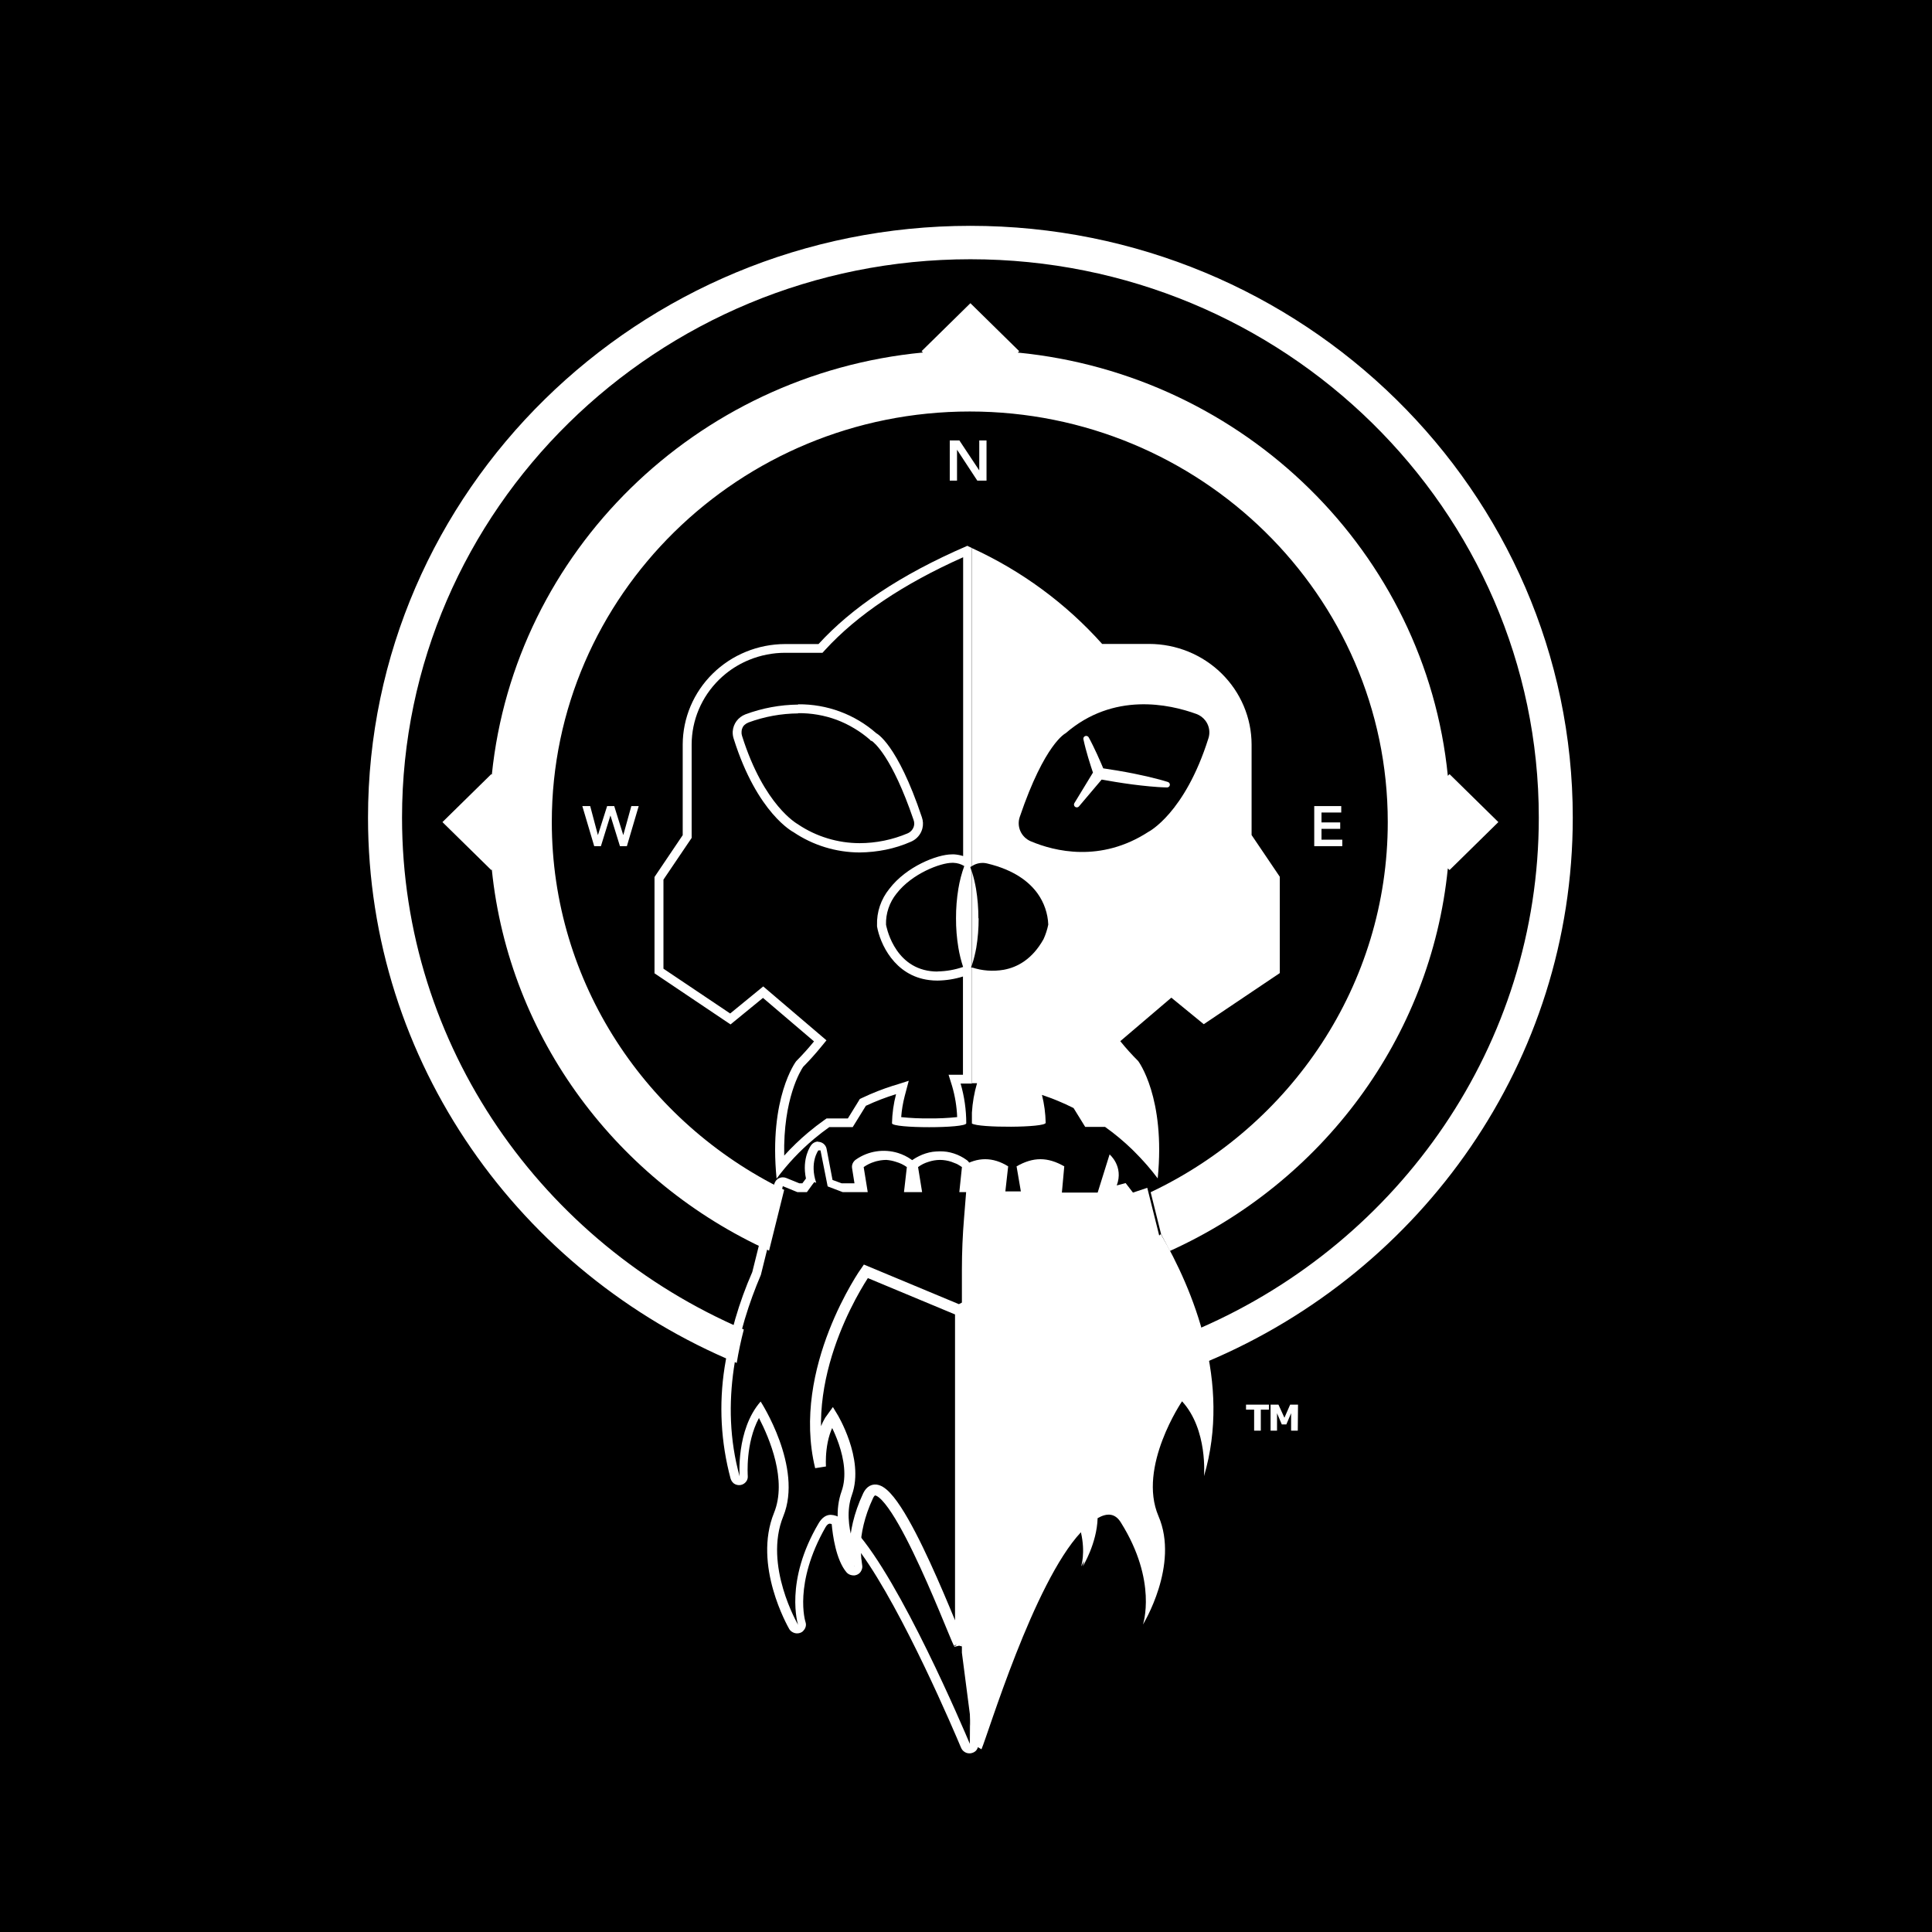
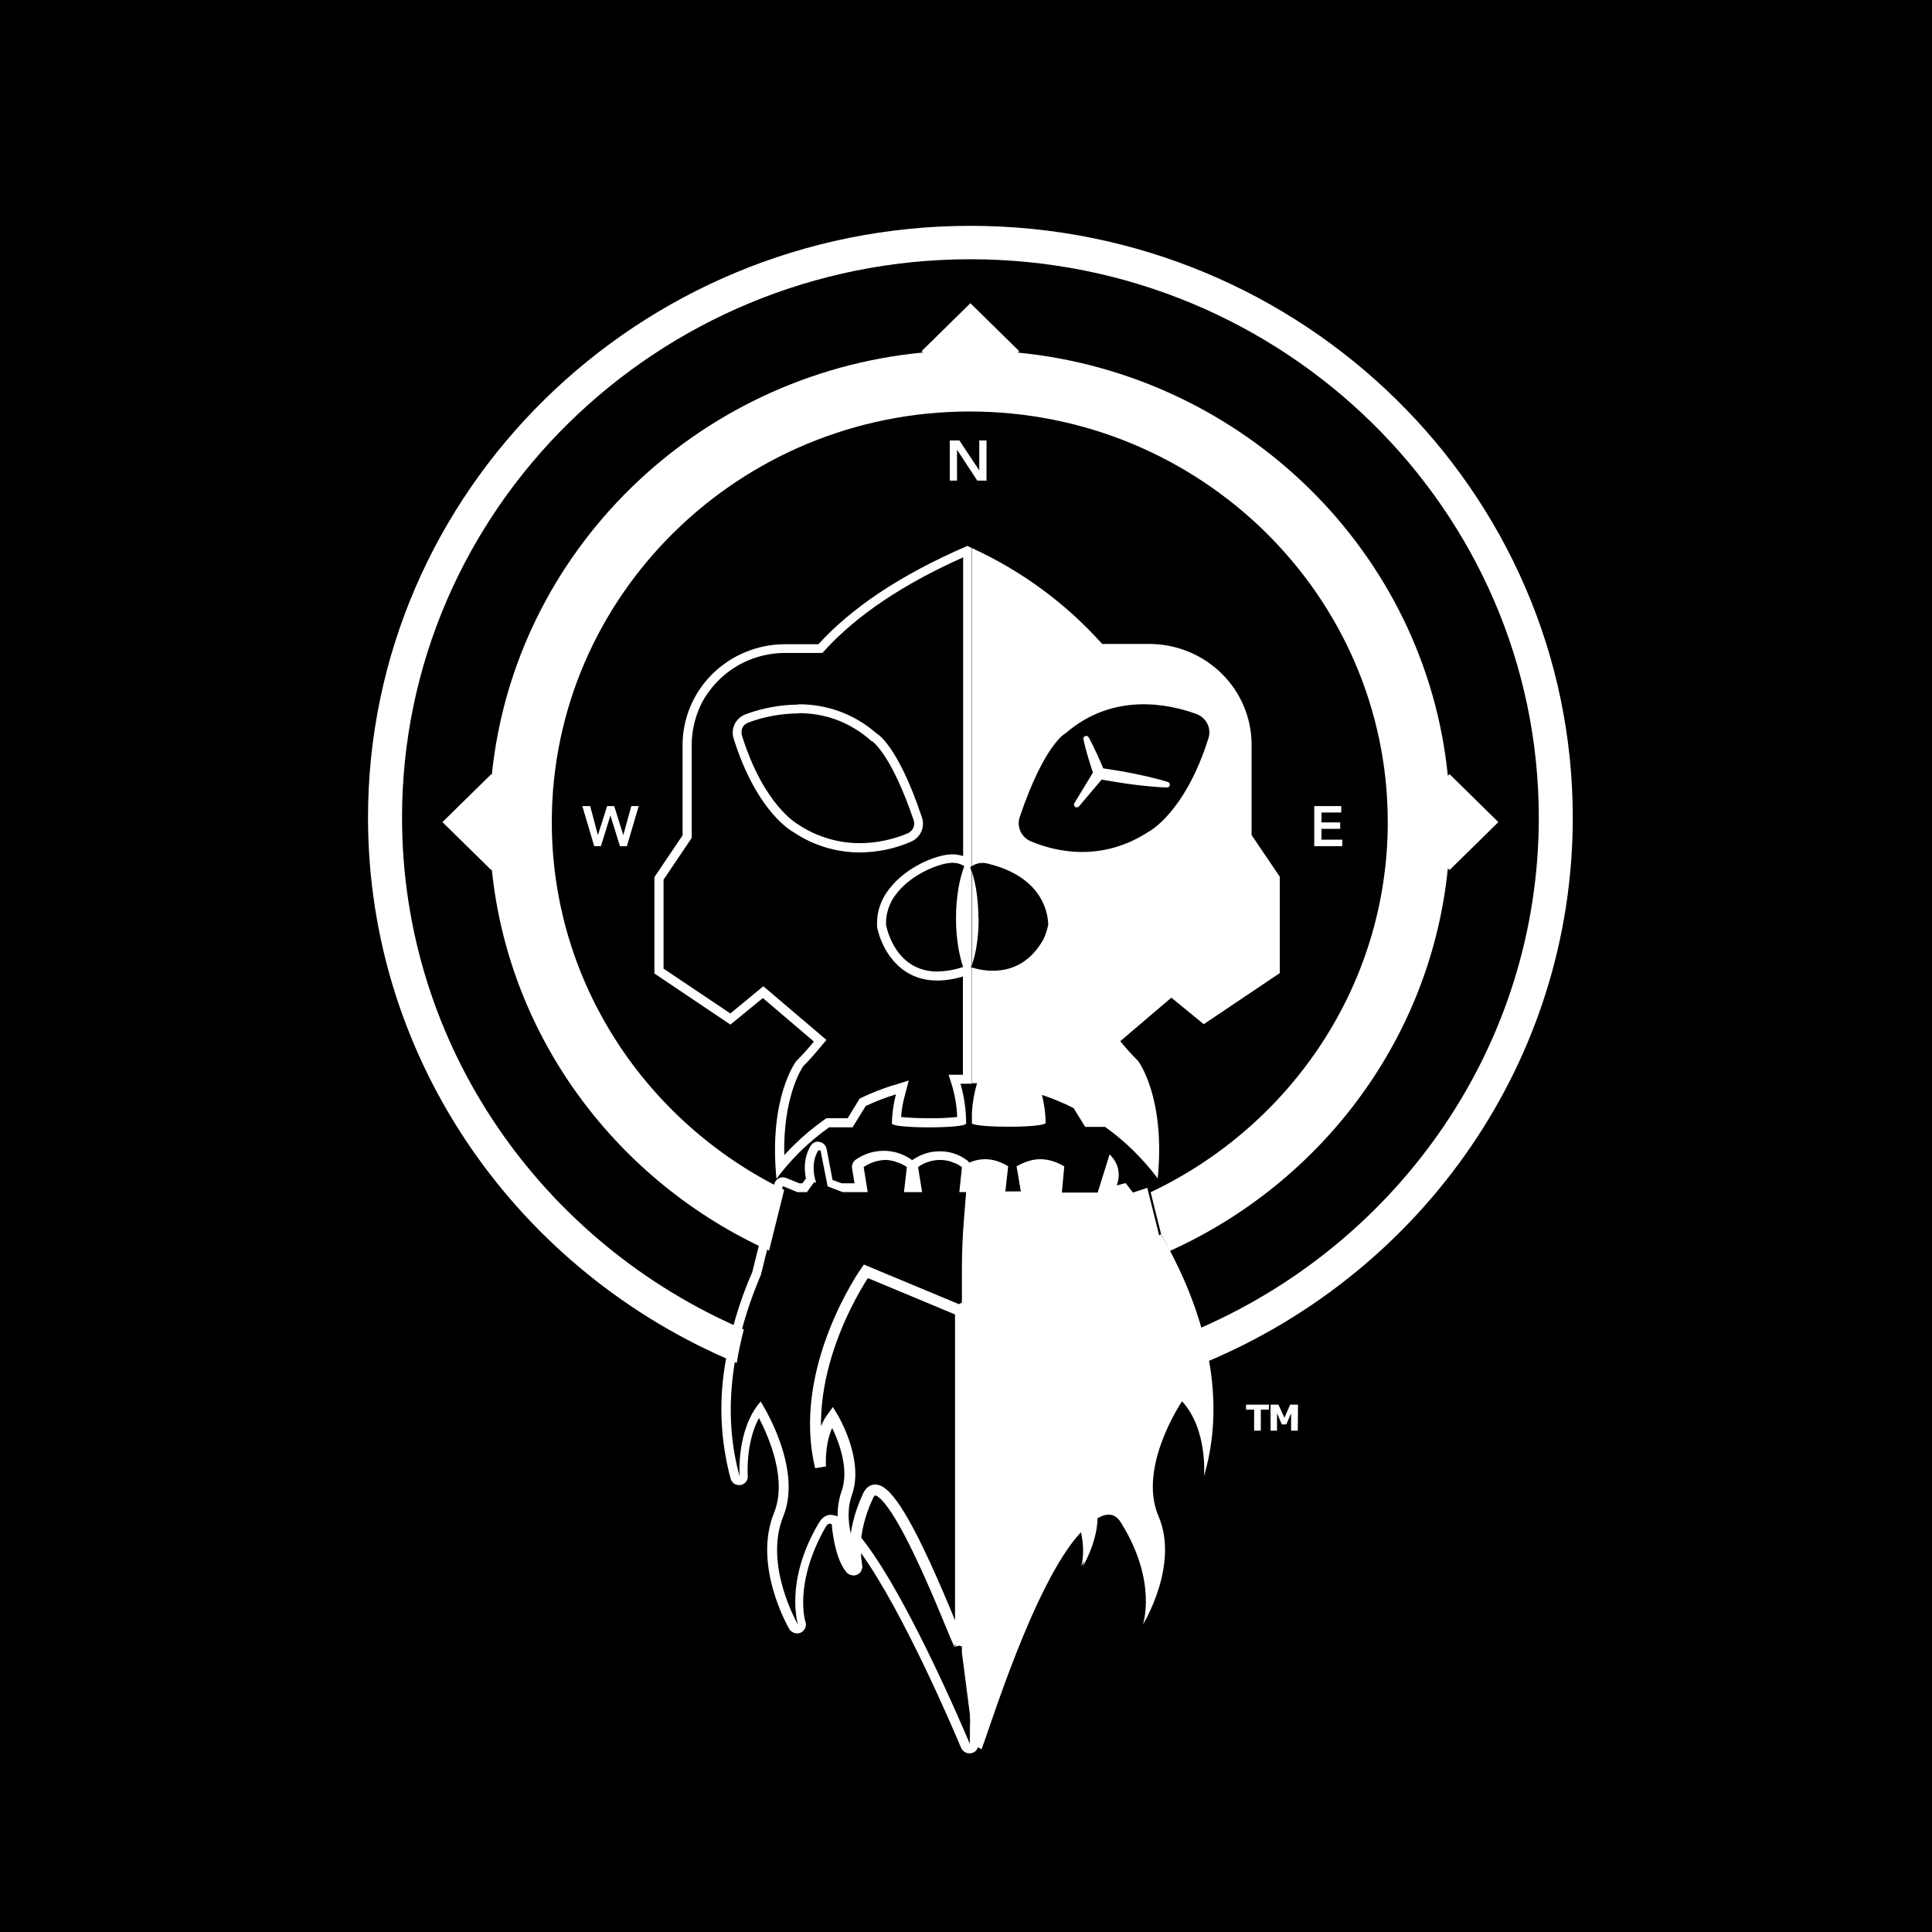
<svg xmlns="http://www.w3.org/2000/svg" version="1.2" baseProfile="tiny-ps" viewBox="0 0 810 810">
  <rect fill="#000000" width="810" height="810" />
  <path stroke="#ffffff" stroke-width="4.6" d="m 363,533 c 0,0 -29,41 -19,82 0,0 -1,-13 5,-21 0,0 11,18 6,32 -5,14 4,30 4,30 0,0 -3,-12 5,-29 8,-16 35,56 38,62 v 0.4 l 0.1,-0.2 0.1,0.2 v -0.4 c 0.1,-0.3 0.3,-0.8 0.5,-1 V 549 l -0.6,0.3 z m 0,0" />
  <path fill="#ffffff" d="m 486,518 -5,-20 -6,2 c -2,-2.7 -3.2,-4 -3,-4 l -3.8,1 c 3,-8 -3,-13 -3,-13 l -5,16 h -15 l 1,-11 c -7,-4 -13,-4 -20,0 l 1.8,10.5 h -6.5 l 1.18,-10.5 c -6.4,-4 -12.9,-4 -19.3,0 l 1.7,10.5 -0.9,11.2 a 273.5,268.7 0 0 0 -0.9,21.5 v 160.7 l 5,38.6 3.2,1.9 c 2.8,-6.4 21.8,-69.7 41.7,-91 2,8.7 0.1,14.3 0.1,14.3 0,0 0.5,-0.8 1.2,-2.2 -0.1,0.8 -0.3,1.5 -0.5,2.2 0,0 5.9,-9.6 6.2,-20.2 4,-2.3 7.4,-2.1 9.8,1.9 15.4,24.6 9.2,42.7 9.2,42.7 0,0 15.4,-24.9 6.5,-45.5 -8.8,-20.6 9.9,-48.1 9.9,-48.1 10.9,11.9 9.2,31.4 9.2,31.4 11.6,-39.3 -4.6,-78.2 -18.1,-101.5 z M 410.2,385 a 78.9,77.5 0 0 0 -1,-12.4 62.3,61.2 0 0 0 -1.6,-6.8 v 38.5 a 60.1,59 0 0 0 1.7,-6.9 76.8,75.5 0 0 0 1,-12.4 z m 0,0" />
  <path fill="#ffffff" d="m 344,482.3 3,15.1 6.3,2.4 h 10.5 l -1.7,-10.5 a 16.5,16.2 0 0 1 2.2,-1.3 16.7,16.4 0 0 1 2.3,-0.9 c 0.8,-0.3 1.6,-0.4 2.5,-0.6 a 16.2,16 0 0 1 2.5,-0.2 16.3,16 0 0 1 4,0.8 16.9,16.6 0 0 1 2.4,0.9 c 0.8,0.4 1.5,0.8 2.2,1.3 l -1.2,10.5 h 7.6 l -1.7,-10.5 a 14.9,14.6 0 0 1 2.1,-1.3 15.2,14.9 0 0 1 2.3,-0.9 15.2,14.9 0 0 1 4.8,-0.8 15.2,14.9 0 0 1 4.8,0.8 c 0.8,0.3 1.5,0.6 2.3,0.9 0.7,0.4 1.4,0.8 2.1,1.3 l -1.1,10.5 h 4.5 v 231.6 c 0,-8.9 -0.1,-8.9 -0.1,-8.9 v 8.6 c -2.7,-6.4 -29,-68.3 -47.9,-89.2 l -0.3,-0.3 a 39.8,39.1 0 0 0 -0.2,15.2 c -4.8,-5.7 -5.5,-20.2 -5.5,-20.2 a 8.3,8.2 0 0 0 -4.4,-1.5 c -1.9,0 -3.6,1.1 -5,3.4 -14.6,24.6 -8.7,42.7 -8.7,42.7 0,0 -14.6,-24.9 -6.2,-45.5 8.4,-20.6 -9.5,-48.1 -9.5,-48.1 -10.4,11.9 -8.8,31.4 -8.8,31.4 -8.6,-30.9 -0.9,-61.5 8.9,-84.5 l 9.2,-37.2 6.1,2.5 h 4 c 1.9,-2.7 3.1,-4.2 3.1,-4.2 l 0.8,0.3 c -2.9,-8.5 0.9,-13.6 0.9,-13.6 m 0,-3.7 a 3.7,3.6 0 0 0 -1.7,0.4 3.7,3.7 0 0 0 -1.3,1.1 c -0.2,0.2 -4,5.5 -2.2,14 -0.4,0.5 -0.8,1.1 -1.5,2 h -1.3 l -5.4,-2.2 a 3.7,3.7 0 0 0 -1.6,-0.3 3.7,3.7 0 0 0 -2.2,0.8 3.7,3.6 0 0 0 -0.6,0.6 3.9,3.9 0 0 0 -0.4,0.7 3.9,3.9 0 0 0 -0.3,0.7 l -9.2,36.9 a 164.6,161.7 0 0 0 -11.6,39.9 116.9,114.9 0 0 0 -1.2,23.5 116.6,114.6 0 0 0 3.7,23.2 c 0.1,0.4 0.3,0.7 0.5,1.1 0.2,0.3 0.5,0.6 0.8,0.9 a 3.7,3.6 0 0 0 2.9,0.7 3.7,3.7 0 0 0 2.3,-1.4 3.6,3.5 0 0 0 0.6,-1.2 3.6,3.6 0 0 0 0.1,-1.3 c 0,-0.2 -1,-13.6 4.7,-24.2 4.4,8.5 11.9,26.1 6.3,39.8 -8.9,22 5.8,47.6 6.4,48.7 a 3.7,3.6 0 0 0 1.4,1.3 3.7,3.6 0 0 0 1.9,0.5 3.6,3.6 0 0 0 1.5,-0.3 c 0.4,-0.2 0.8,-0.4 1.1,-0.8 a 3.7,3.7 0 0 0 1.1,-2.4 3.7,3.7 0 0 0 -0.2,-1.3 c -0.05,-0.1 -5.1,-16 8.4,-39.7 0.9,-1.5 1.6,-1.5 1.8,-1.5 0.3,0.01 0.6,0.1 0.8,0.2 0.4,4.6 1.8,15 6.2,20.2 a 3.7,3.6 0 0 0 2.1,1.2 c 0.4,0.1 0.8,0.1 1.2,0.1 a 3.7,3.6 0 0 0 2.2,-1 c 0.3,-0.3 0.5,-0.6 0.7,-1 a 3.7,3.6 0 0 0 0.4,-1.2 3.7,3.6 0 0 0 -0.04,-1.2 35.6,34.9 0 0 1 -0.5,-5 c 17.8,24.6 39.3,75.3 41.9,81.5 l 0.06,0.1 a 3.7,3.6 0 0 0 1.2,1.6 3.6,3.6 0 0 0 2.3,0.8 3.4,3.3 0 0 0 0.9,-0.1 c 2.9,-0.7 2.9,-3.4 2.9,-4.4 V 499.9 c 0,-0.2 -0.03,-0.5 -0.1,-0.7 a 3.6,3.5 0 0 0 -0.6,-1.3 3.6,3.6 0 0 0 -0.5,-0.6 3.8,3.8 0 0 0 -0.6,-0.5 3.7,3.7 0 0 0 -0.6,-0.3 3.7,3.6 0 0 0 -1.4,-0.3 h -0.3 l 0.7,-6.5 a 3.6,3.6 0 0 0 -0.3,-1.9 3.6,3.6 0 0 0 -1.3,-1.5 19,18.6 0 0 0 -5.3,-2.7 19.2,18.8 0 0 0 -2.9,-0.7 19.2,18.9 0 0 0 -3,-0.2 c -1,0 -2,0.1 -3,0.2 a 19.1,18.8 0 0 0 -5.7,1.8 19.2,18.9 0 0 0 -2.6,1.5 3.2,3.2 0 0 0 -0.3,0.2 3.7,3.7 0 0 0 -0.4,-0.3 20,19.7 0 0 0 -5.5,-2.7 20.1,19.8 0 0 0 -17.6,2.7 3.6,3.6 0 0 0 -0.8,0.7 3.8,3.7 0 0 0 -0.9,1.9 3.8,3.7 0 0 0 0.02,1.1 l 1,6.3 h -5.4 l -3.8,-1.4 -2.5,-13.1 a 3.7,3.6 0 0 0 -1.3,-2.1 3.7,3.6 0 0 0 -1.1,-0.6 3.7,3.6 0 0 0 -1.3,-0.2 z m 0,0" />
-   <path fill="#ffffff" d="m 403.8,233.6 v 125.3 a 16.8,16.5 0 0 0 -3.7,-0.7 h -1 c -6.2,0 -19.1,5.1 -26.2,14.4 a 23.7,23.3 0 0 0 -4,7.2 23.7,23.2 0 0 0 -1.2,8.1 v 0.5 c 1.2,7 7.2,20.7 21.9,22.5 1.134,0.146 2.271,0.217 3.412,0.214 a 36.947,36.294 0 0 0 10.714,-1.704 v 41.188 h -6.033 l 1.48,4.738 a 55.649,54.665 0 0 1 2.123,13.012 c -3.906,0.411 -7.823,0.595 -11.754,0.548 -3.914,0.043 -7.82,-0.136 -11.713,-0.537 0.225,-2.965 0.708,-5.886 1.459,-8.768 l 1.714,-6.469 -6.368,2.027 h -0.107 a 100.773,98.991 0 0 0 -13.064,5.145 l -0.992,0.469 -0.574,0.971 -4.431,7.183 h -8.926 l -0.992,0.699 a 106.902,105.011 0 0 0 -6.638,5.125 103.493,101.662 0 0 0 -10.126,9.743 c -0.494,-23.897 6.946,-35.745 7.934,-37.195 a 119.916,117.795 0 0 0 7.53,-8.378 l 2.251,-2.747 -2.717,-2.319 -21.403,-18.239 -2.39,-2.045 -2.44,1.997 -11.425,9.352 -27.968,-18.782 v -37.345 l 11.197,-16.561 0.623,-0.915 v -39.158 a 39.487,38.789 0 0 1 0.76,-7.498 39.353,38.657 0 0 1 2.233,-7.21 38.818,38.132 0 0 1 1.646,-3.409 38.242,37.566 0 0 1 1.974,-3.237 39.739,39.036 0 0 1 2.289,-3.029 39.507,38.808 0 0 1 5.424,-5.332 39.088,38.397 0 0 1 9.849,-5.804 39.42,38.723 0 0 1 3.613,-1.274 38.392,37.713 0 0 1 3.727,-0.92 38.954,38.265 0 0 1 7.633,-0.751 h 15.709 l 1.11,-1.215 c 13.362,-14.616 32.811,-27.67 57.844,-38.836 m 1.676,-4.754 c -28.269,12.208 -48.479,26.034 -62.296,41.141 h -14.043 a 43.247,42.482 0 0 0 -8.359,0.828 43.098,42.336 0 0 0 -8.034,2.411 42.905,42.146 0 0 0 -7.409,3.896 43.356,42.589 0 0 0 -6.492,5.24 43.051,42.29 0 0 0 -9.303,13.648 43.483,42.714 0 0 0 -2.454,7.895 43.247,42.482 0 0 0 -0.844,8.208 v 37.997 l -11.824,17.537 v 40.385 l 31.878,21.431 13.597,-11.125 21.402,18.239 a 118.796,116.695 0 0 1 -7.508,8.337 c 0,0 -11.554,15.21 -8.183,49.2 a 98.775,97.028 0 0 1 15.691,-16.66 106.65,104.764 0 0 1 6.389,-4.938 h 9.829 l 5.524,-8.945 a 97.004,95.288 0 0 1 12.653,-4.869 54.145,53.187 0 0 0 -1.705,12.197 c 0,1.101 7.785,1.645 15.571,1.645 7.785,0 15.57,-0.543 15.57,-1.644 a 61.889,60.794 0 0 0 -2.378,-16.65 h 4.75 v -48.569 l -0.366,-0.104 c 0.149,-0.429 0.239,-0.849 0.366,-1.268 V 365.788 c -0.228,-0.743 -0.408,-1.49 -0.674,-2.231 l 0.149,-0.146 c 0.17,-0.129 0.357,-0.207 0.526,-0.313 V 229.763 c -0.695,-0.323 -1.348,-0.662 -2.053,-0.975 z M 393.106,407.328 a 23.077,22.669 0 0 1 -2.974,-0.183 c -15.771,-1.95 -18.665,-19.486 -18.665,-19.486 a 20.191,19.834 0 0 1 1.035,-6.887 20.368,20.008 0 0 1 3.367,-6.13 c 6.538,-8.456 18.499,-12.898 23.28,-12.898 h 0.605 c 1.628,0.061 3.136,0.513 4.521,1.355 a 54.888,53.917 0 0 0 -2.472,9.478 76.866,75.506 0 0 0 -0.989,12.374 75.822,74.481 0 0 0 0.989,12.382 56.248,55.253 0 0 0 1.984,8.065 33.968,33.368 0 0 1 -10.709,1.881 z m 0,0" />
+   <path fill="#ffffff" d="m 403.8,233.6 v 125.3 a 16.8,16.5 0 0 0 -3.7,-0.7 h -1 c -6.2,0 -19.1,5.1 -26.2,14.4 a 23.7,23.3 0 0 0 -4,7.2 23.7,23.2 0 0 0 -1.2,8.1 v 0.5 c 1.2,7 7.2,20.7 21.9,22.5 1.1,0.1 2.3,0.2 3.4,0.2 a 36.9,36.3 0 0 0 10.7,-1.7 v 41.2 h -6 l 1.5,4.7 a 55.6,54.7 0 0 1 2.1,13 c -3.9,0.4 -7.8,0.6 -11.8,0.5 -3.9,0.04 -7.8,-0.1 -11.7,-0.5 0.2,-3 0.7,-5.9 1.5,-8.8 l 1.7,-6.5 -6.4,2 h -0.1 a 100.8,99 0 0 0 -13.1,5.1 l -1,0.5 -0.6,1 -4.4,7.2 h -8.9 l -1,0.7 a 106.9,105 0 0 0 -6.6,5.1 103.5,101.7 0 0 0 -10.1,9.7 c -0.5,-23.9 6.9,-35.7 7.9,-37.2 a 119.9,117.8 0 0 0 7.5,-8.4 l 2.3,-2.7 -2.7,-2.3 -21.4,-18.2 -2.4,-2 -2.4,2 -11.4,9.4 -28,-18.8 v -37.3 l 11.2,-16.6 0.6,-0.9 v -39.2 a 39.5,38.8 0 0 1 0.8,-7.5 39.4,38.7 0 0 1 2.2,-7.2 38.8,38.1 0 0 1 1.6,-3.4 38.2,37.6 0 0 1 2,-3.2 39.7,39 0 0 1 2.3,-3 39.5,38.8 0 0 1 5.4,-5.3 39.1,38.4 0 0 1 9.8,-5.8 39.4,38.7 0 0 1 3.613,-1.274 38.392,37.713 0 0 1 3.727,-0.92 38.954,38.265 0 0 1 7.633,-0.751 h 15.709 l 1.11,-1.215 c 13.362,-14.616 32.811,-27.67 57.844,-38.836 m 1.676,-4.754 c -28.269,12.208 -48.479,26.034 -62.296,41.141 h -14.043 a 43.247,42.482 0 0 0 -8.359,0.828 43.098,42.336 0 0 0 -8.034,2.411 42.905,42.146 0 0 0 -7.409,3.896 43.356,42.589 0 0 0 -6.492,5.24 43.051,42.29 0 0 0 -9.303,13.648 43.483,42.714 0 0 0 -2.454,7.895 43.247,42.482 0 0 0 -0.844,8.208 v 37.997 l -11.824,17.537 v 40.385 l 31.878,21.431 13.597,-11.125 21.402,18.239 a 118.796,116.695 0 0 1 -7.508,8.337 c 0,0 -11.554,15.21 -8.183,49.2 a 98.775,97.028 0 0 1 15.691,-16.66 106.65,104.764 0 0 1 6.389,-4.938 h 9.829 l 5.524,-8.945 a 97.004,95.288 0 0 1 12.653,-4.869 54.145,53.187 0 0 0 -1.705,12.197 c 0,1.101 7.785,1.645 15.571,1.645 7.785,0 15.57,-0.543 15.57,-1.644 a 61.889,60.794 0 0 0 -2.378,-16.65 h 4.75 v -48.569 l -0.366,-0.104 c 0.149,-0.429 0.239,-0.849 0.366,-1.268 V 365.788 c -0.228,-0.743 -0.408,-1.49 -0.674,-2.231 l 0.149,-0.146 c 0.17,-0.129 0.357,-0.207 0.526,-0.313 V 229.763 c -0.695,-0.323 -1.348,-0.662 -2.053,-0.975 z M 393.106,407.328 a 23.077,22.669 0 0 1 -2.974,-0.183 c -15.771,-1.95 -18.665,-19.486 -18.665,-19.486 a 20.191,19.834 0 0 1 1.035,-6.887 20.368,20.008 0 0 1 3.367,-6.13 c 6.538,-8.456 18.499,-12.898 23.28,-12.898 h 0.605 c 1.628,0.061 3.136,0.513 4.521,1.355 a 54.888,53.917 0 0 0 -2.472,9.478 76.866,75.506 0 0 0 -0.989,12.374 75.822,74.481 0 0 0 0.989,12.382 56.248,55.253 0 0 0 1.984,8.065 33.968,33.368 0 0 1 -10.709,1.881 z m 0,0" />
  <path fill="#ffffff" d="m 524.736,350.093 v -37.998 a 43.247,42.482 0 0 0 -0.843,-8.211 43.165,42.402 0 0 0 -2.454,-7.892 42.872,42.114 0 0 0 -1.805,-3.733 42.699,41.944 0 0 0 -4.673,-6.859 42.976,42.216 0 0 0 -12.923,-10.423 42.872,42.114 0 0 0 -3.799,-1.773 43.513,42.744 0 0 0 -3.959,-1.395 42.421,41.671 0 0 0 -4.08,-1.012 43.247,42.482 0 0 0 -8.359,-0.828 H 462.077 A 165.403,162.477 0 0 0 436.924,247.108 165.529,162.601 0 0 0 407.528,229.808 v 133.289 a 7.843,7.704 0 0 1 3.031,-1.198 7.886,7.747 0 0 1 3.267,0.104 c 11.315,2.691 17.673,7.679 21.233,12.667 a 24.629,24.193 0 0 1 3.163,6.178 24.587,24.152 0 0 1 1.269,6.798 29.202,28.685 0 0 1 -1.984,6.099 c -4.699,8.388 -10.908,11.771 -16.65,12.833 -4.539,0.771 -8.999,0.445 -13.372,-0.974 v 48.533 h 2.144 a 57.439,56.423 0 0 0 -2.154,12.345 v 4.55 c 2.631,1.901 30.927,1.803 30.927,-0.292 a 53.793,52.841 0 0 0 -1.558,-11.693 98.894,97.145 0 0 1 13.25,5.506 l 4.882,7.902 h 8.321 a 99.413,97.655 0 0 1 11.374,9.46 c 0.487,0.476 0.992,0.975 1.438,1.45 a 96.76,95.048 0 0 1 3.54,3.743 c 0.456,0.506 0.923,1.022 1.379,1.548 1.497,1.753 2.977,3.536 4.345,5.396 3.372,-33.989 -8.182,-49.199 -8.182,-49.199 a 105.834,103.962 0 0 1 -7.509,-8.337 l 21.403,-18.239 13.596,11.124 31.878,-21.431 v -40.384 z m -18.107,-40.53 c -9.919,31.497 -25.134,39.185 -25.134,39.185 -20.075,13.044 -39.445,8.143 -49.331,3.973 a 8.219,8.074 0 0 1 -1.369,-0.737 8.323,8.176 0 0 1 -1.21,-0.974 8.51,8.36 0 0 1 -1.003,-1.175 8.257,8.111 0 0 1 -0.765,-1.341 8.275,8.128 0 0 1 -0.497,-1.454 8.071,7.929 0 0 1 -0.214,-1.521 c -0.025,-0.513 0,-1.022 0.072,-1.532 a 8.779,8.624 0 0 1 0.363,-1.494 c 10.502,-30.923 19.221,-35.072 19.221,-35.072 20.033,-17.35 43.42,-12.246 54.867,-8.076 a 8.354,8.207 0 0 1 3.751,2.795 c 0.319,0.418 0.591,0.867 0.82,1.335 0.232,0.472 0.415,0.961 0.55,1.467 a 7.965,7.824 0 0 1 0.259,1.539 8.128,7.984 0 0 1 -0.042,1.559 c -0.062,0.519 -0.177,1.028 -0.339,1.525 z M 398.193,184.664 h 4.037 l 8.28,12.48 h 0.051 v -12.479 h 3.043 v 16.844 h -3.865 l -8.453,-12.888 h -0.049 v 12.888 h -3.045 z M 244.14,337.952 h 3.301 l 3.215,12.1 h 0.048 l 3.837,-12.1 h 2.977 l 3.768,12.1 h 0.049 l 3.354,-12.1 h 3.093 l -4.957,16.806 h -2.907 l -3.965,-12.793 h -0.053 l -3.965,12.793 h -2.807 z m 306.859,0 h 11.325 v 2.71 h -8.28 v 4.129 h 7.845 v 2.699 h -7.845 v 4.558 h 8.719 v 2.71 h -11.764 z m 0,0" />
  <path fill="#ffffff" d="m 231.346,344.666 c 0,-94.912 78.621,-172.142 175.239,-172.142 96.622,0 175.242,77.23 175.242,172.142 0,68.255 -40.666,127.354 -99.408,155.177 l 4.394,17.655 a 206.78,203.123 0 0 1 3.64,6.985 c 63.583,-28.739 109.444,-89.068 116.556,-160.409 l 0.712,0.709 20.473,-20.117 -20.473,-20.111 -0.712,0.702 C 597.694,231.731 521.861,157.14 426.718,147.819 l 0.595,-0.584 -20.469,-20.117 -20.473,20.117 0.578,0.554 c -95.211,9.1 -171.205,83.553 -180.745,176.992 l -0.228,-0.224 -20.48,20.11 20.479,20.118 0.219,-0.224 c 7.26,71.023 52.934,131.046 116.24,159.779 l 6.337,-25.487 c -57.685,-28.213 -97.423,-86.708 -97.423,-154.185 z m 0,0" />
  <path fill="#ffffff" d="m 659.393,342.775 c 0,-136.795 -113.292,-248.092 -252.539,-248.092 -139.251,0 -252.563,111.338 -252.563,248.092 0,102.675 63.842,190.952 154.583,228.646 a 159.021,156.208 0 0 1 2.976,-14.018 C 227.606,521.324 168.555,438.739 168.555,342.775 c 0,-129.069 106.906,-234.084 238.299,-234.084 131.393,0 238.295,105.056 238.295,234.084 0,95.476 -58.514,177.722 -142.141,214.102 a 150.44,147.779 0 0 1 3.074,14.008 C 596.135,532.98 659.392,445.073 659.392,342.775 Z m 0,0" />
  <path fill="#ffffff" d="m 334.6,295.3 v 3.7 a 44.5,43.7 0 0 1 16.2,2.8 44.4,43.6 0 0 1 7.4,3.6 44.2,43.4 0 0 1 6.6,4.8 l 0.2,0.3 0.6,0.2 c 0.8,0.6 8.3,6.3 17.4,33 a 4.6,4.5 0 0 1 0.3,1.7 4.5,4.4 0 0 1 -0.1,0.8 4.7,4.6 0 0 1 -2.7,3.2 51.2,50.3 0 0 1 -20.1,4.1 45.8,45 0 0 1 -13.4,-2 45.8,45 0 0 1 -12.3,-5.8 l -0.1,-0.1 -0.2,-0.1 c -0.1,-0.1 -14.1,-7.7 -23.3,-37 a 4.6,4.5 0 0 1 -0.2,-1.7 4.9,4.8 0 0 1 0.1,-0.9 c 0.1,-0.3 0.2,-0.6 0.3,-0.8 0.1,-0.3 0.3,-0.5 0.4,-0.7 0.2,-0.2 0.4,-0.5 0.6,-0.6 a 4.7,4.6 0 0 1 1.5,-0.9 60.6,59.6 0 0 1 20.8,-3.8 v -3.7 m 0,0 a 64.2,63 0 0 0 -22.1,4.1 8.5,8.3 0 0 0 -3.7,2.8 8.4,8.3 0 0 0 -1.6,4.3 8.4,8.3 0 0 0 0.4,3.1 c 9.9,31.5 25.1,39.2 25.1,39.2 a 49.3,48.5 0 0 0 13.2,6.3 49.3,48.4 0 0 0 14.5,2.2 c 7.5,-0.1 14.7,-1.5 21.5,-4.5 a 8.4,8.2 0 0 0 1.372,-0.737 8.484,8.334 0 0 0 2.21,-2.15 8.668,8.514 0 0 0 0.764,-1.341 c 0.211,-0.469 0.377,-0.955 0.494,-1.454 a 8.393,8.244 0 0 0 -0.227,-4.547 C 376.117,311.58 367.409,307.429 367.409,307.429 a 47.999,47.15 0 0 0 -7.174,-5.236 48.198,47.345 0 0 0 -16.649,-6.181 48.074,47.223 0 0 0 -8.906,-0.733 z m 116.161,42.877 c 0.204,0.146 0.432,0.217 0.684,0.214 0.373,0 0.678,-0.139 0.92,-0.417 l 9.514,-11.234 c 1.883,0.349 3.775,0.675 5.673,0.974 2.378,0.391 4.77,0.744 7.169,1.063 2.399,0.313 4.799,0.584 7.218,0.808 1.211,0.105 2.42,0.214 3.63,0.292 l 1.835,0.098 c 0.615,0 1.23,0.058 1.857,0.068 0.294,0.003 0.553,-0.088 0.781,-0.271 0.227,-0.183 0.366,-0.417 0.418,-0.703 a 1.204,1.182 0 0 0 -0.159,-0.802 1.181,1.16 0 0 0 -0.646,-0.513 57.906,56.882 0 0 0 -1.774,-0.536 l -1.766,-0.499 a 170.241,167.23 0 0 0 -10.62,-2.462 222.721,218.782 0 0 0 -7.122,-1.308 244.067,239.75 0 0 0 -5.832,-0.916 c -0.327,-0.778 -0.653,-1.559 -0.991,-2.326 a 125.54,123.32 0 0 0 -1.597,-3.586 c -0.558,-1.188 -1.1,-2.378 -1.688,-3.556 a 72.638,71.353 0 0 0 -0.891,-1.773 l -0.457,-0.875 c -0.159,-0.303 -0.325,-0.594 -0.484,-0.887 a 1.189,1.168 0 0 0 -0.628,-0.529 1.164,1.143 0 0 0 -0.83,-0.006 1.138,1.118 0 0 0 -0.629,0.53 c -0.142,0.251 -0.183,0.519 -0.124,0.805 l 0.445,1.949 c 0.159,0.642 0.319,1.283 0.487,1.946 0.336,1.267 0.692,2.533 1.069,3.79 0.377,1.256 0.753,2.495 1.161,3.742 0.277,0.849 0.558,1.705 0.843,2.554 l -7.806,12.829 a 1.151,1.13 0 0 0 -0.131,0.832 c 0.066,0.296 0.221,0.53 0.469,0.707 z m 0,0" />
  <path fill="#ffffff" d="m 532,591 h -3.4 v 8.8 h -2.8 v -8.8 h -3.4 v -2.1 h 9.6 z m 12.1,8.8 h -2.8 v -7.3 l -2,4.7 h -1.9 l -2,-4.7 v 7.3 h -2.7 v -10.9 h 3.3 l 2.5,5.5 2.4,-5.5 h 3.3 z" />
</svg>
